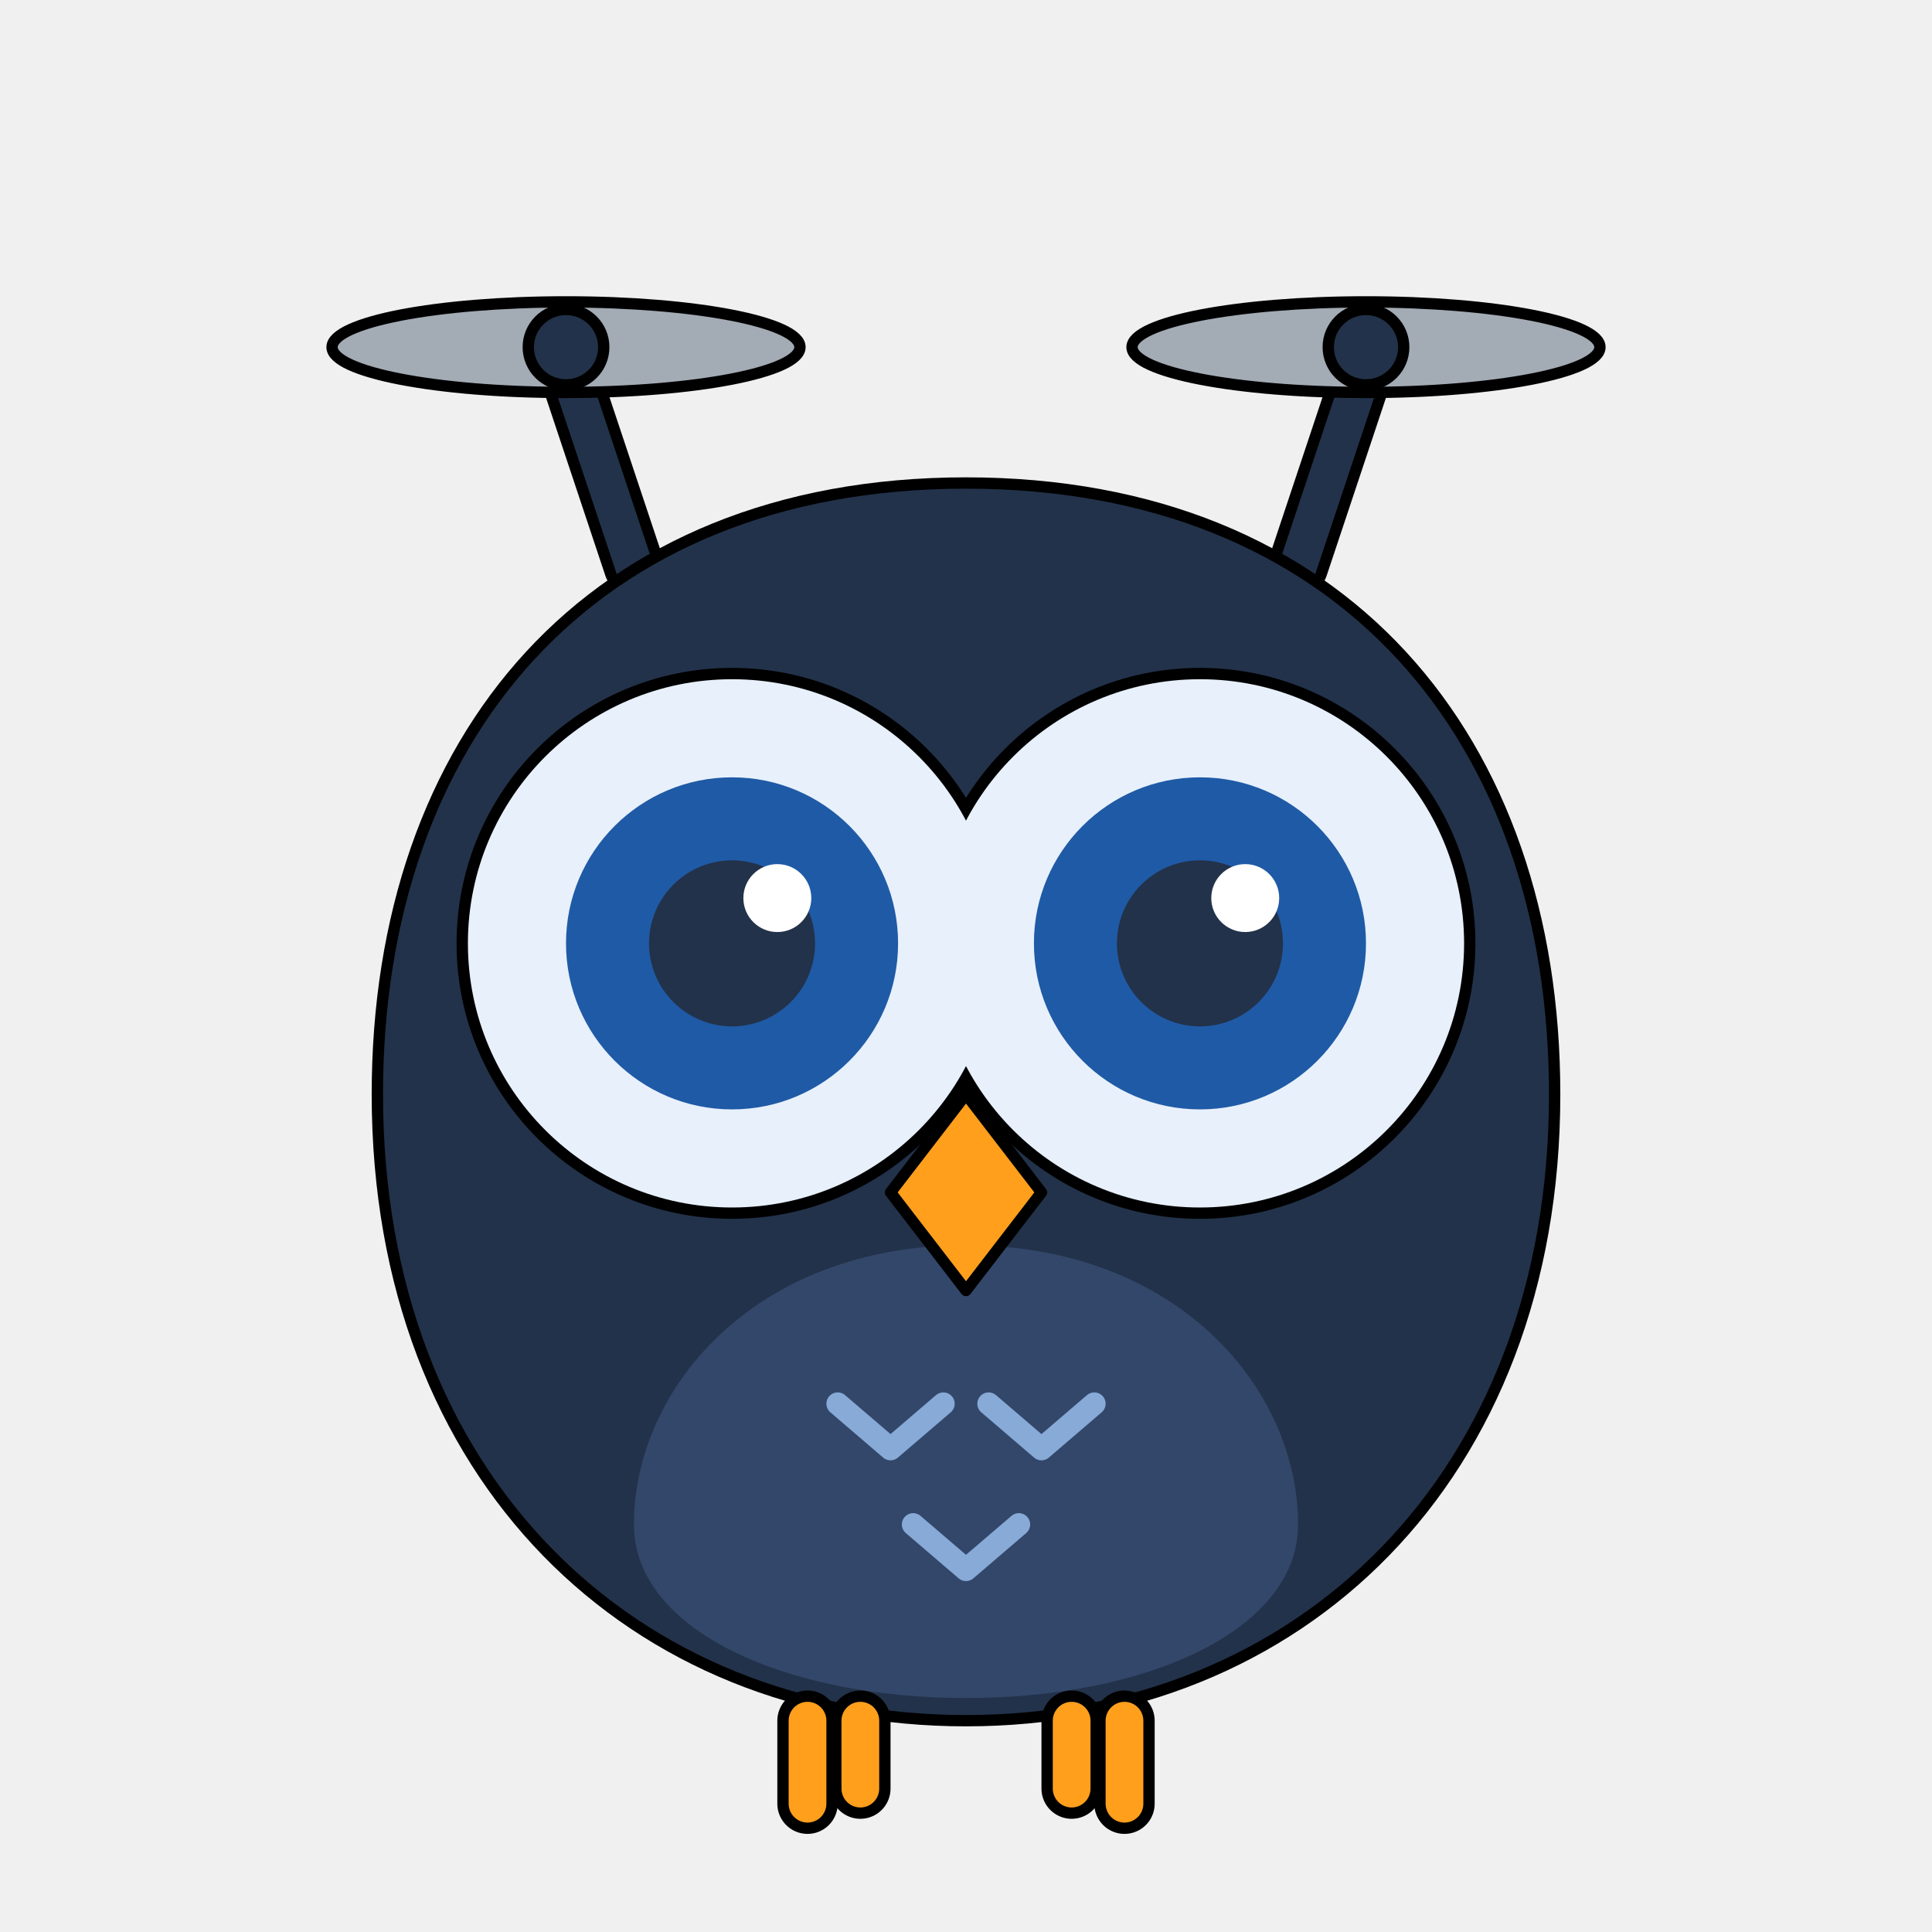
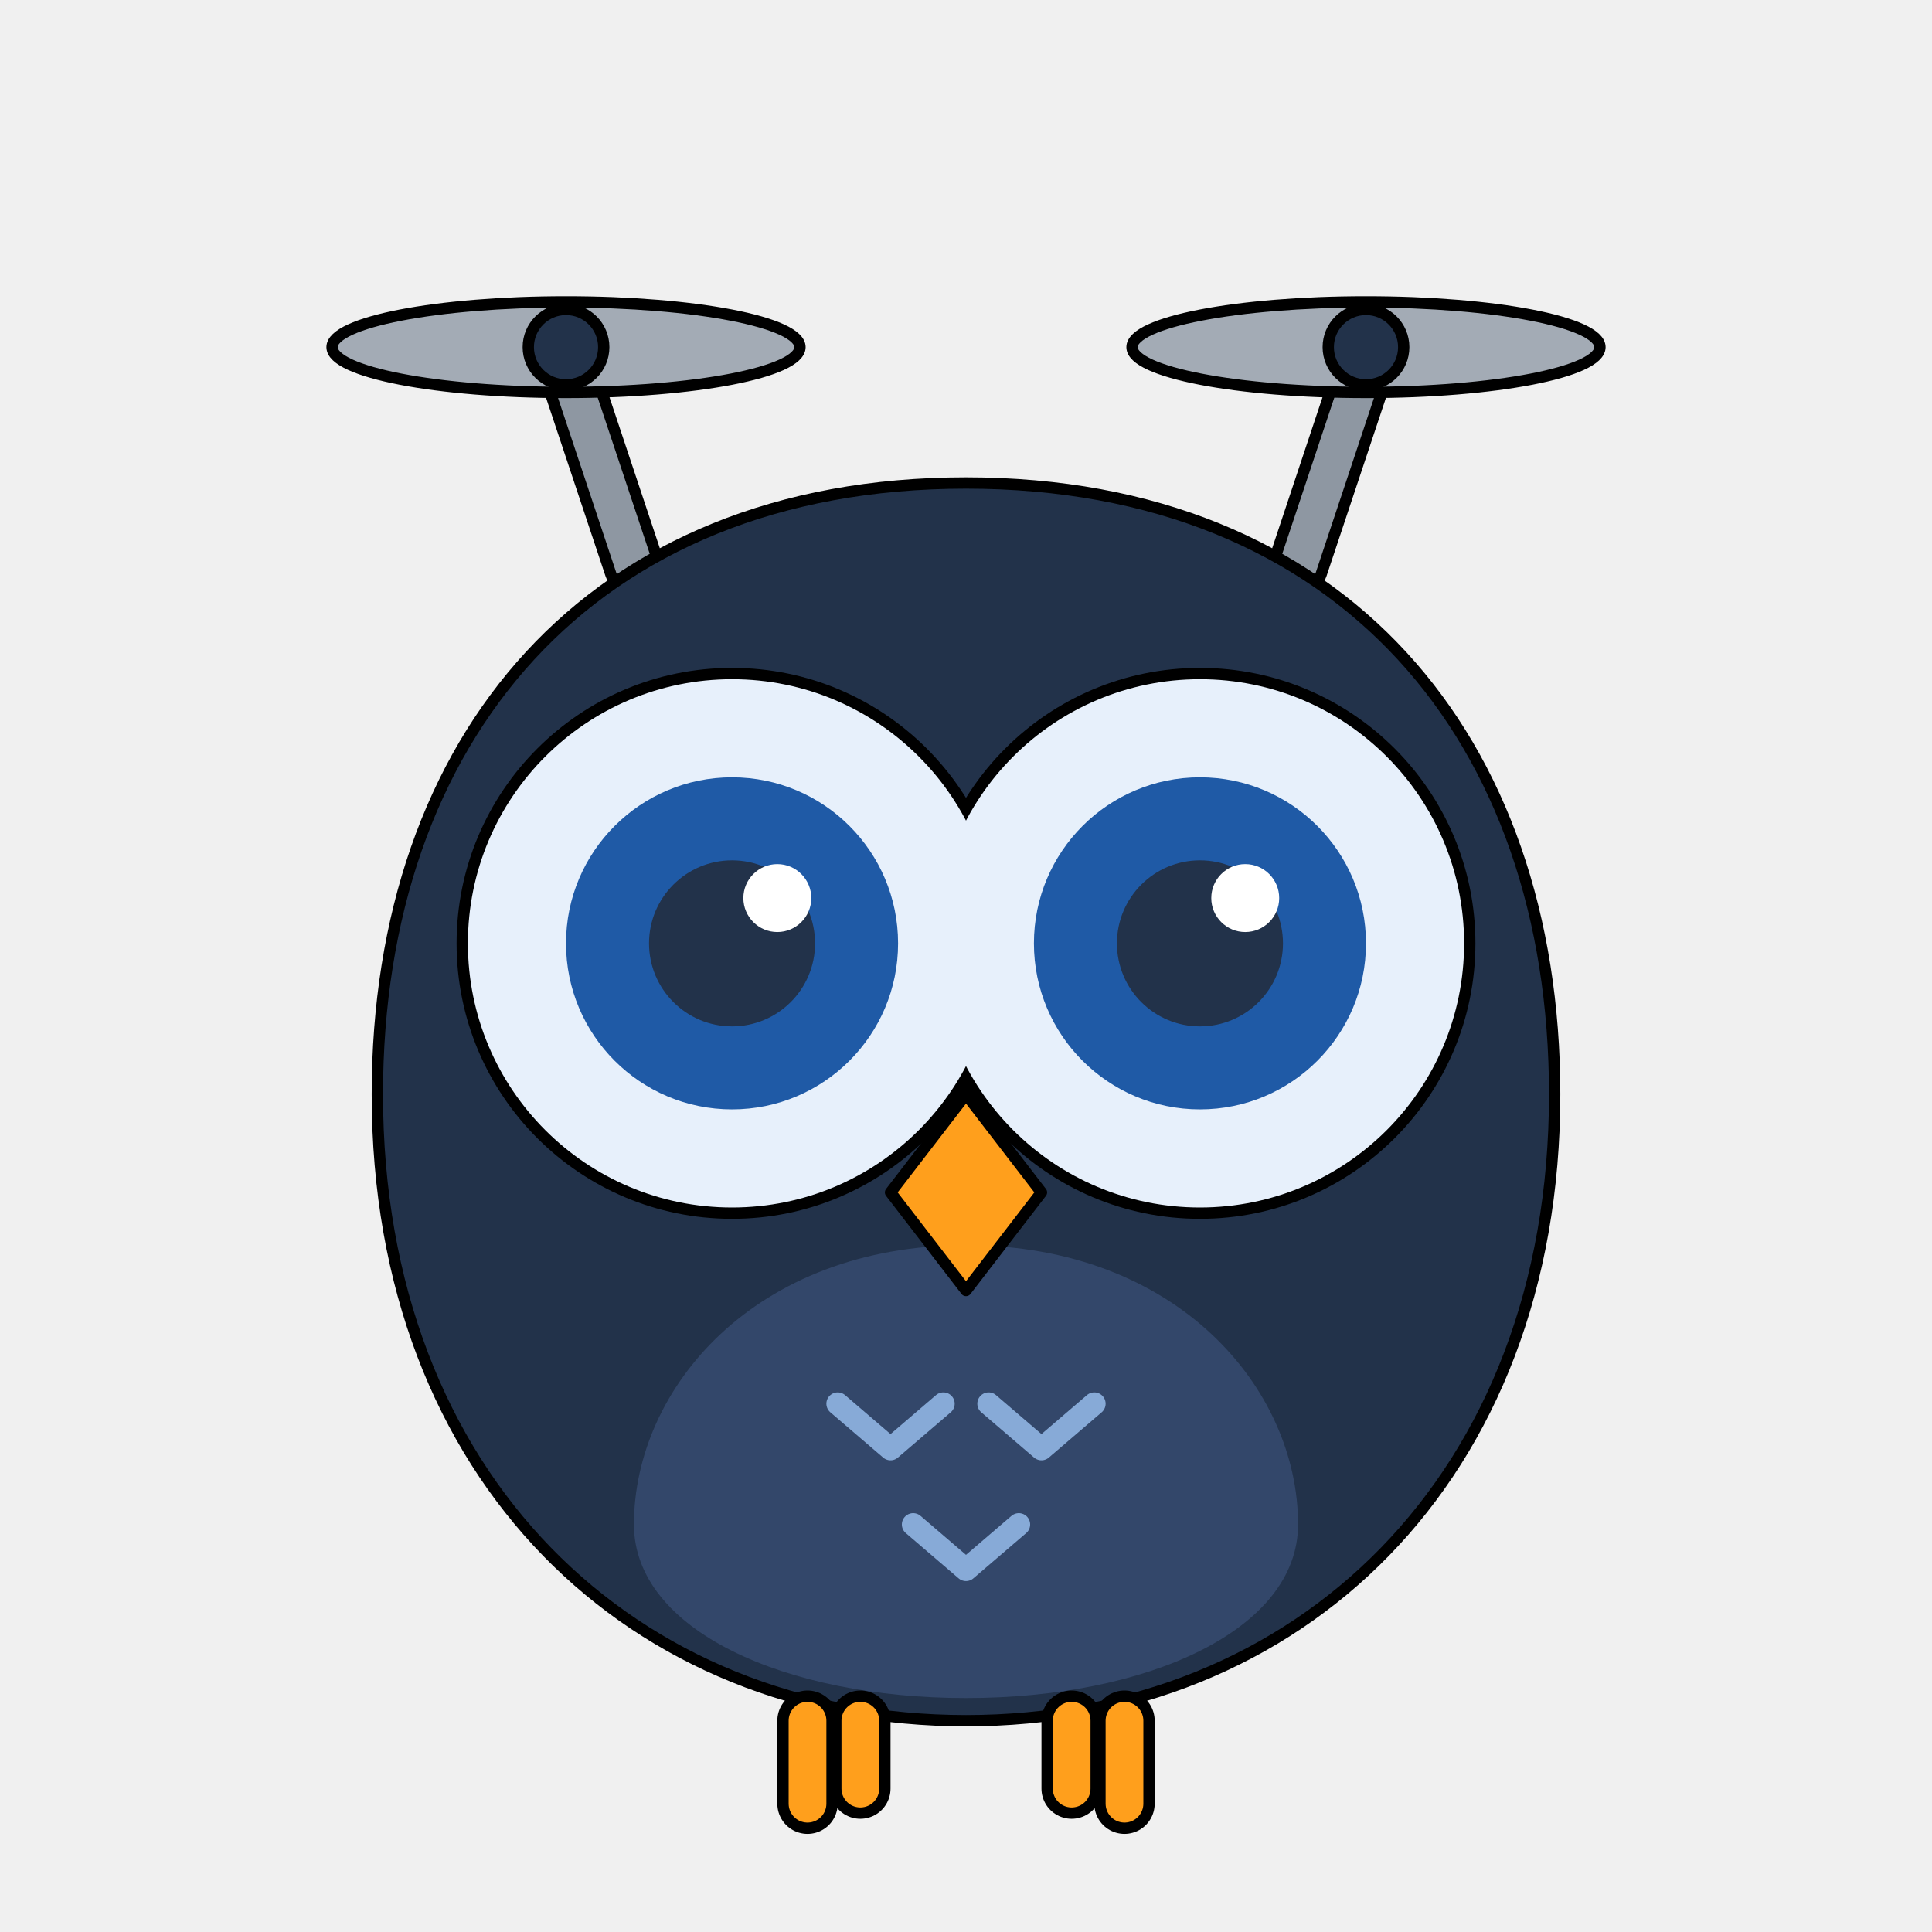
<svg xmlns="http://www.w3.org/2000/svg" viewBox="0 0 512 512" role="img" aria-label="Drone Firmware Analyzer">
  <g stroke-linecap="round">
    <path d="M168 150 L150 96 M344 150 L362 96" stroke="#000" stroke-width="16" />
-     <path d="M168 150 L150 96 M344 150 L362 96" stroke="#22324a" stroke-width="10" />
+     <path d="M168 150 L150 96 M344 150 L362 96" stroke="#8e97a2" stroke-width="10" />
  </g>
  <g fill="#a3abb5" stroke="#000" stroke-width="3">
    <ellipse cx="150" cy="92" rx="62" ry="12" />
    <ellipse cx="362" cy="92" rx="62" ry="12" />
  </g>
  <g fill="#22324a" stroke="#000" stroke-width="3">
    <circle cx="150" cy="92" r="10" />
    <circle cx="362" cy="92" r="10" />
  </g>
  <path d="M256 128 C356 128 412 196 412 290 C412 392 344 456 256 456 C168 456 100 392 100 290 C100 196 156 128 256 128 Z" fill="#22324a" stroke="#000" stroke-width="3" />
  <path d="M256 330 C312 330 344 368 344 404 C344 432 304 450 256 450 C208 450 168 432 168 404 C168 368 200 330 256 330 Z" fill="#33476a" />
  <g stroke="#9cc3f2" stroke-width="6" fill="none" stroke-linecap="round" stroke-linejoin="round" opacity="0.8">
    <path d="M222 372 l14 12 l14 -12 M262 372 l14 12 l14 -12 M242 404 l14 12 l14 -12" />
  </g>
  <circle cx="194" cy="250" r="70" fill="none" stroke="#000" stroke-width="6" />
  <circle cx="318" cy="250" r="70" fill="none" stroke="#000" stroke-width="6" />
  <circle cx="194" cy="250" r="70" fill="#e7f0fb" />
  <circle cx="318" cy="250" r="70" fill="#e7f0fb" />
  <circle cx="194" cy="250" r="44" fill="#1f5aa6" />
  <circle cx="318" cy="250" r="44" fill="#1f5aa6" />
  <circle cx="194" cy="250" r="22" fill="#22324a" />
  <circle cx="318" cy="250" r="22" fill="#22324a" />
  <circle cx="206" cy="238" r="9" fill="#fff" />
  <circle cx="330" cy="238" r="9" fill="#fff" />
  <path d="M256 290 L276 316 L256 342 L236 316 Z" fill="#ff9f1c" stroke="#000" stroke-width="3" stroke-linejoin="round" />
  <g stroke-linecap="round">
    <path d="M214 456 v22 M228 456 v18 M284 456 v18 M298 456 v22" stroke="#000" stroke-width="16" />
    <path d="M214 456 v22 M228 456 v18 M284 456 v18 M298 456 v22" stroke="#ff9f1c" stroke-width="10" />
  </g>
</svg>
